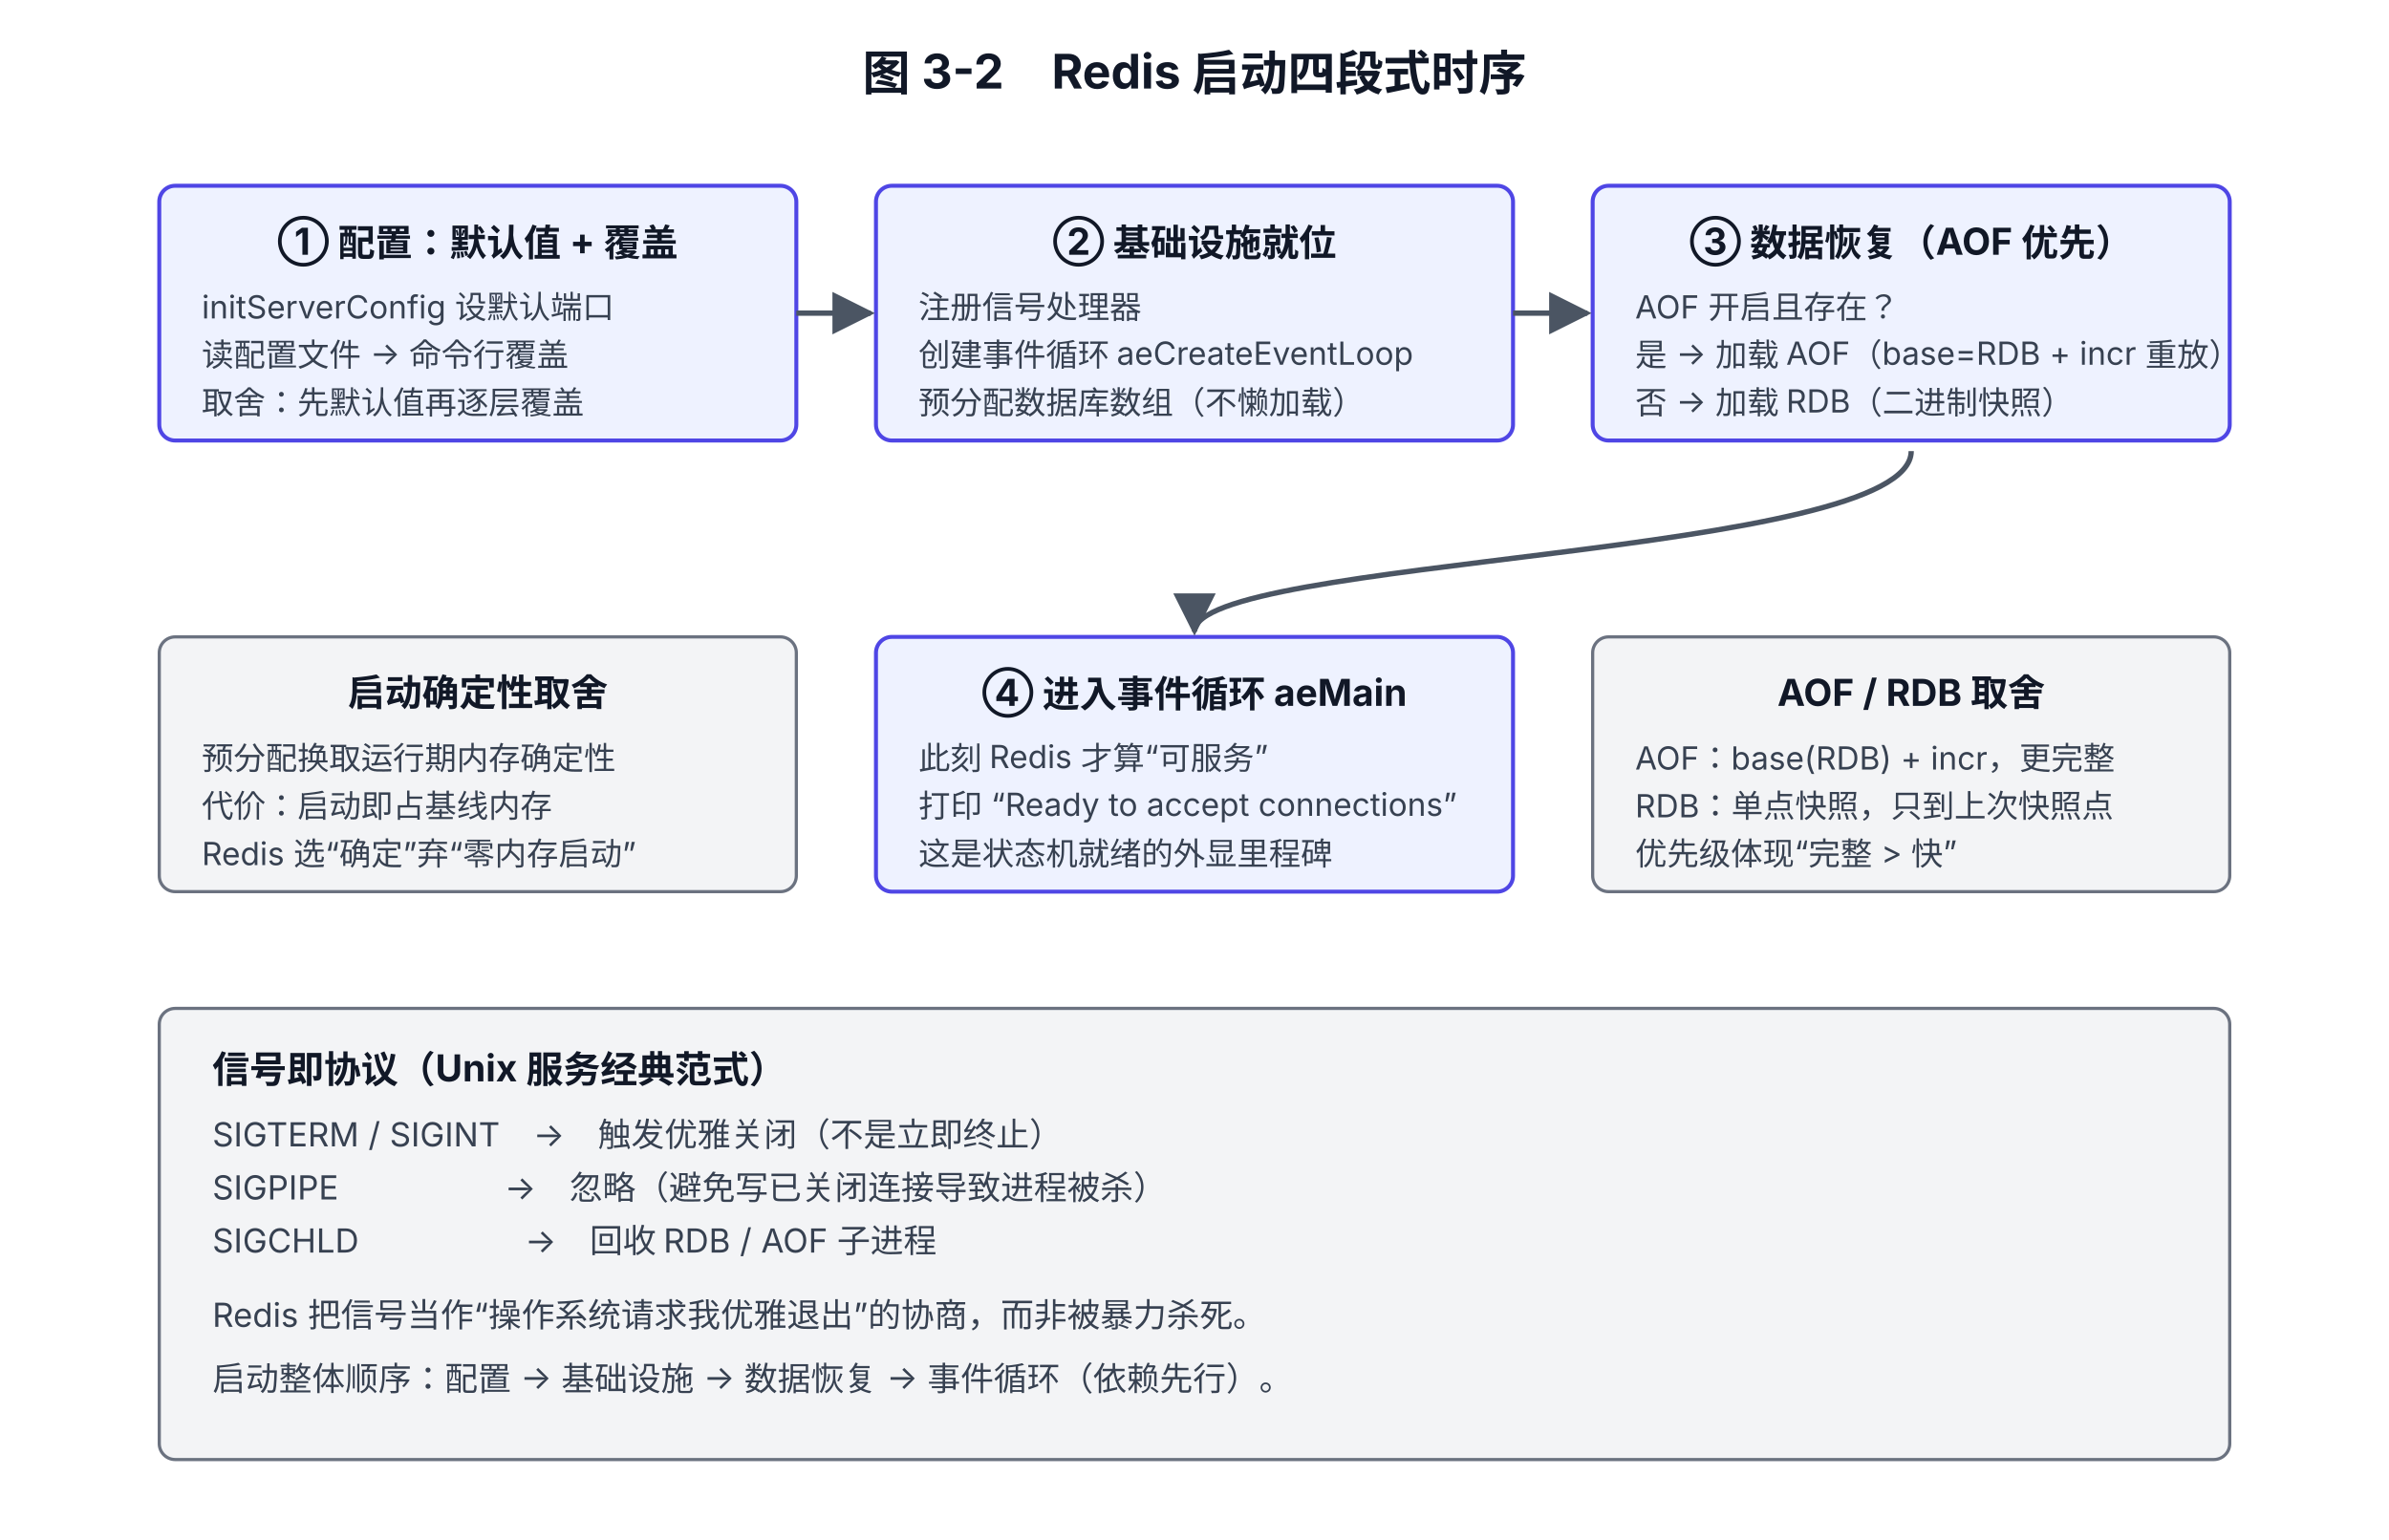
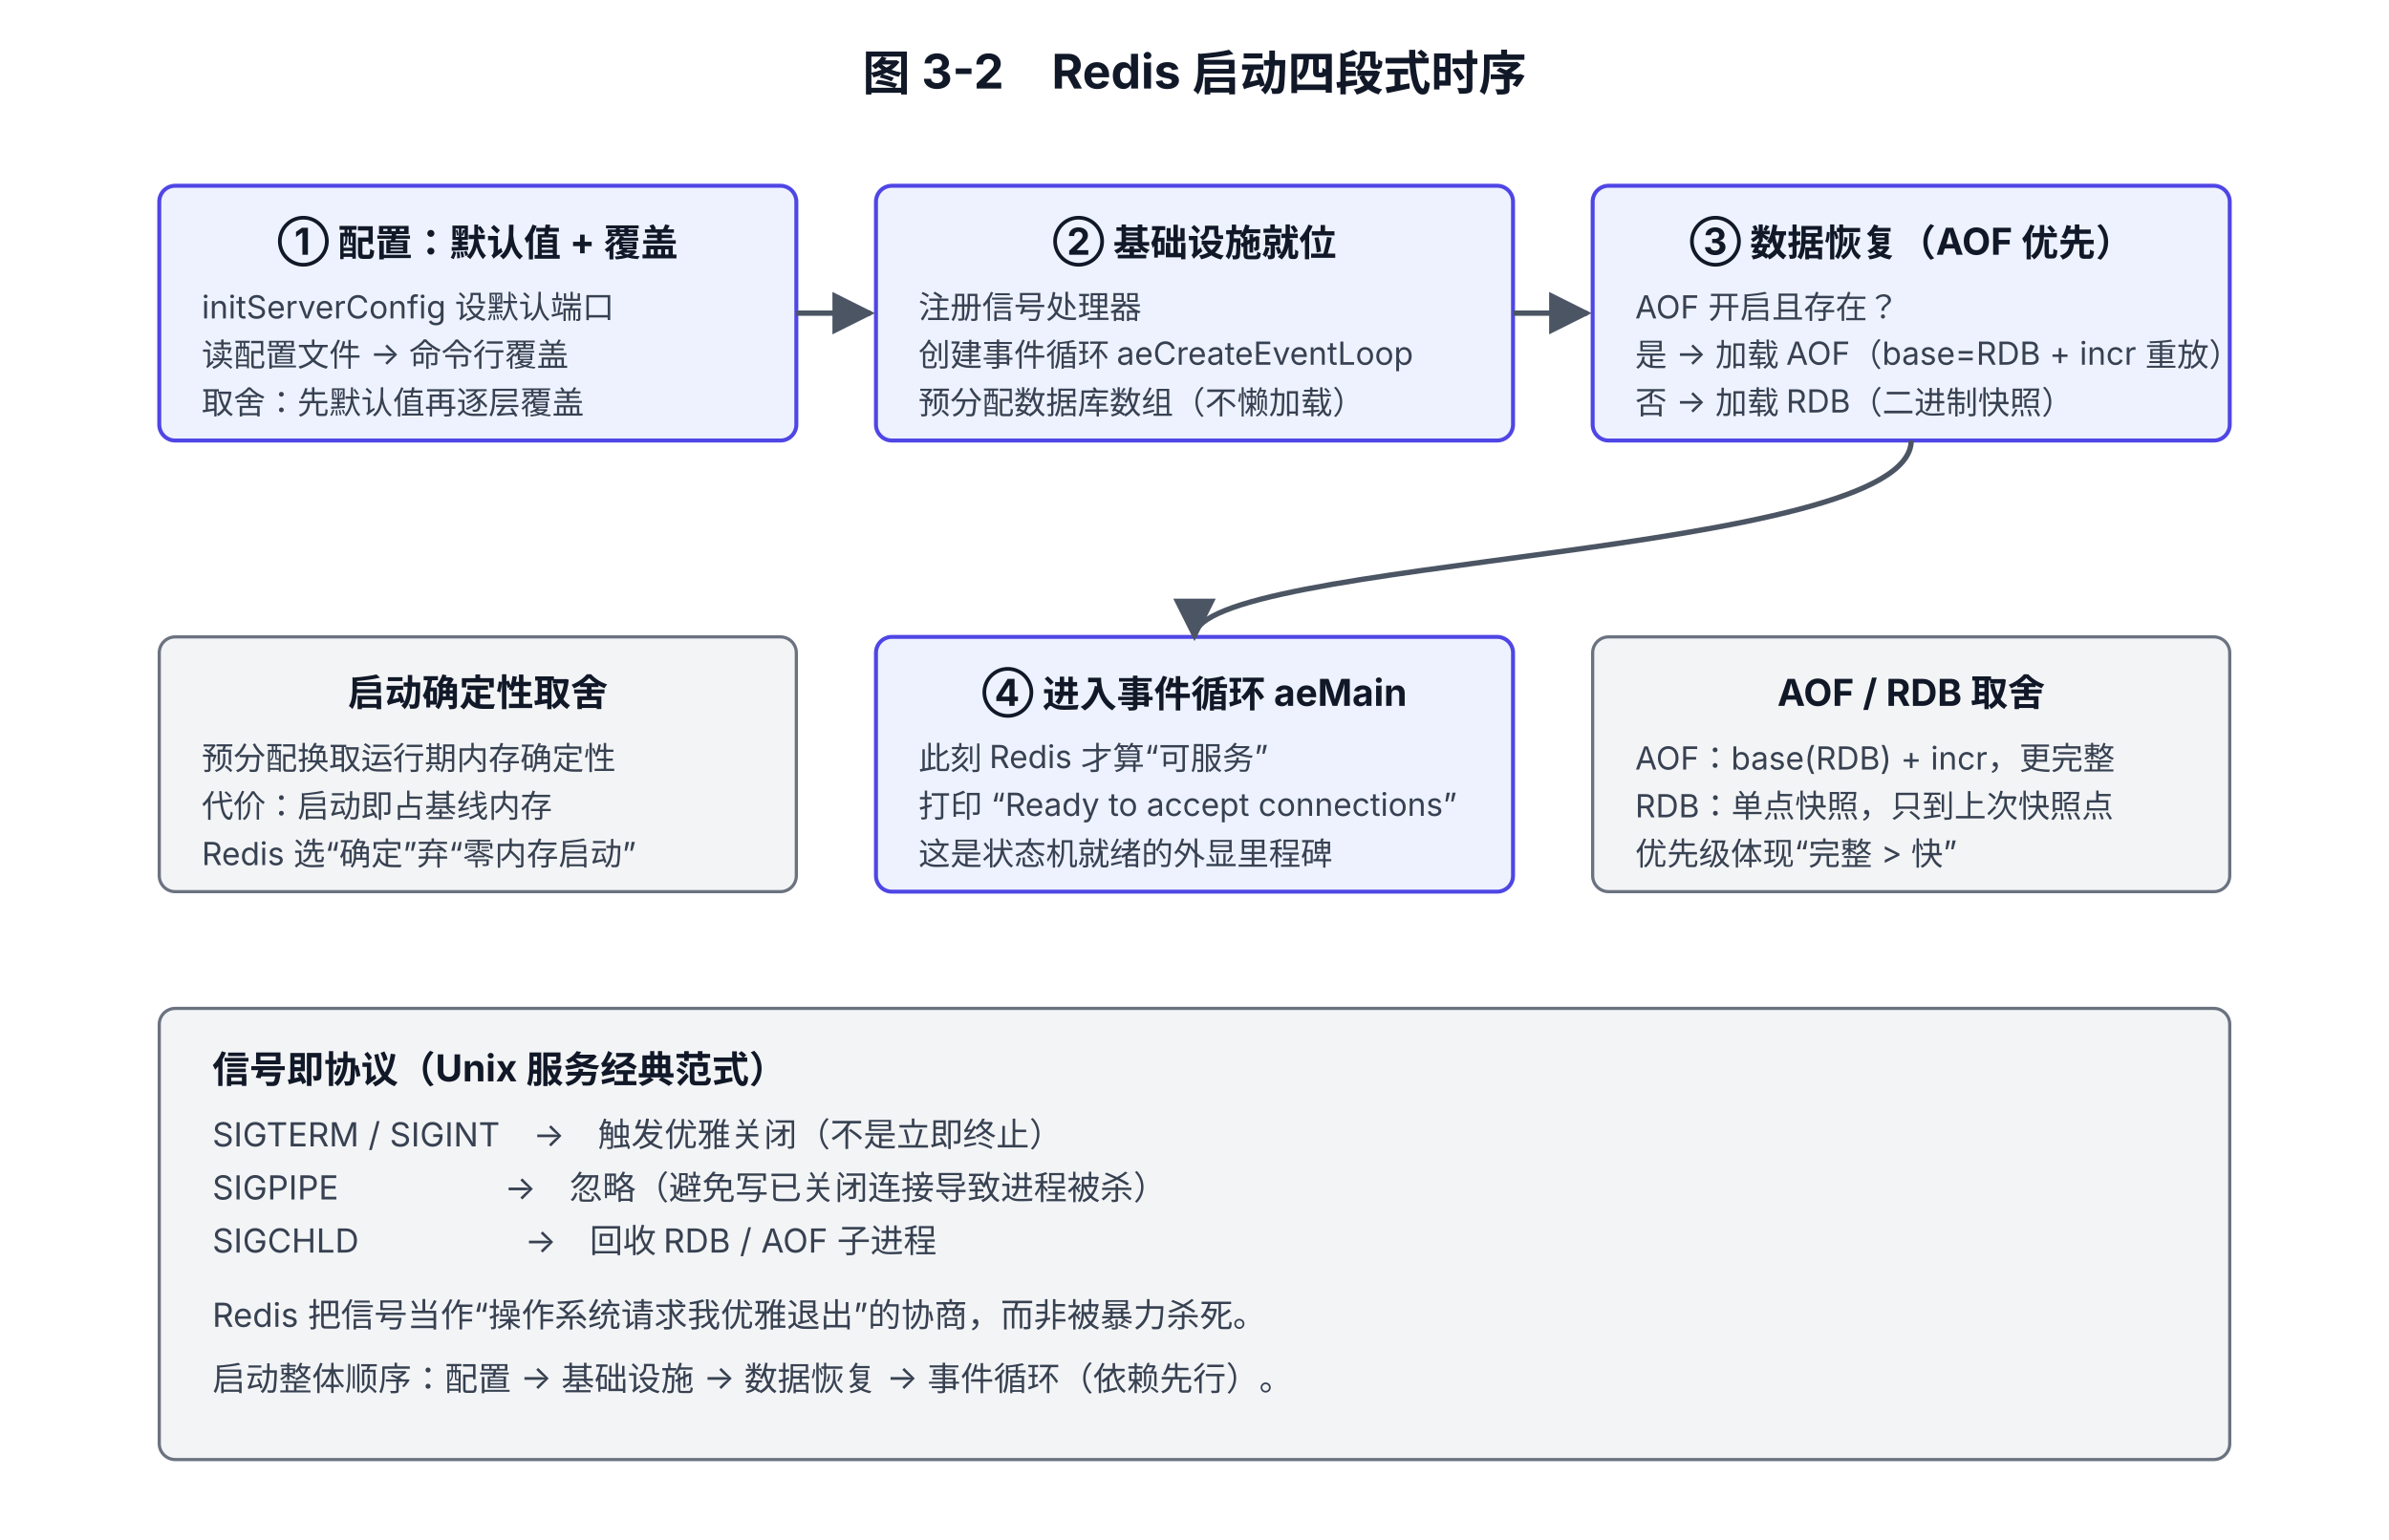
<svg xmlns="http://www.w3.org/2000/svg" viewBox="0 0 900 580" font-family="system-ui, -apple-system, 'PingFang SC', 'Microsoft YaHei', sans-serif">
  <defs>
    <marker id="arrow" viewBox="0 0 10 10" refX="9" refY="5" markerWidth="8" markerHeight="8" orient="auto-start-reverse">
      <path d="M0,0 L10,5 L0,10 z" fill="#4B5563" />
    </marker>
    <marker id="arrowEm" viewBox="0 0 10 10" refX="9" refY="5" markerWidth="8" markerHeight="8" orient="auto-start-reverse">
      <path d="M0,0 L10,5 L0,10 z" fill="#4F46E5" />
    </marker>
  </defs>
  <text x="450" y="34" text-anchor="middle" font-size="18" font-weight="700" fill="#111827">图 3-2　Redis 启动四段式时序</text>
  <rect x="60" y="70" width="240" height="96" rx="6" fill="#EEF2FF" stroke="#4F46E5" stroke-width="1.5" />
  <text x="180" y="96" text-anchor="middle" font-size="14" font-weight="700" fill="#111827">① 配置：默认值 + 覆盖</text>
  <text x="76" y="120" font-size="12" fill="#374151">initServerConfig 设默认端口</text>
  <text x="76" y="138" font-size="12" fill="#374151">读配置文件 → 命令行覆盖</text>
  <text x="76" y="156" font-size="12" fill="#374151">取舍：先默认值再逐层覆盖</text>
  <rect x="330" y="70" width="240" height="96" rx="6" fill="#EEF2FF" stroke="#4F46E5" stroke-width="1.5" />
  <text x="450" y="96" text-anchor="middle" font-size="14" font-weight="700" fill="#111827">② 基础设施就位</text>
  <text x="346" y="120" font-size="12" fill="#374151">注册信号处理器</text>
  <text x="346" y="138" font-size="12" fill="#374151">创建事件循环 aeCreateEventLoop</text>
  <text x="346" y="156" font-size="12" fill="#374151">预分配数据库数组（不懒加载）</text>
  <rect x="600" y="70" width="240" height="96" rx="6" fill="#EEF2FF" stroke="#4F46E5" stroke-width="1.5" />
  <text x="720" y="96" text-anchor="middle" font-size="14" font-weight="700" fill="#111827">③ 数据恢复（AOF 优先）</text>
  <text x="616" y="120" font-size="12" fill="#374151">AOF 开启且存在？</text>
  <text x="616" y="138" font-size="12" fill="#374151">是 → 加载 AOF（base=RDB + incr 重放）</text>
  <text x="616" y="156" font-size="12" fill="#374151">否 → 加载 RDB（二进制快照）</text>
  <path d="M300 118 L328 118" fill="none" stroke="#4B5563" stroke-width="2" marker-end="url(#arrow)" />
  <path d="M570 118 L598 118" fill="none" stroke="#4B5563" stroke-width="2" marker-end="url(#arrow)" />
  <rect x="330" y="240" width="240" height="96" rx="6" fill="#EEF2FF" stroke="#4F46E5" stroke-width="1.5" />
  <text x="450" y="266" text-anchor="middle" font-size="14" font-weight="700" fill="#111827">④ 进入事件循环 aeMain</text>
  <text x="346" y="290" font-size="12" fill="#374151">此刻 Redis 才算“可服务”</text>
  <text x="346" y="308" font-size="12" fill="#374151">打印 “Ready to accept connections”</text>
  <text x="346" y="326" font-size="12" fill="#374151">这是状态机就绪的外显里程碑</text>
-   <path d="M720 170 C 720 210, 450 210, 450 238" fill="none" stroke="#4B5563" stroke-width="2" marker-end="url(#arrow)" />
+   <path d="M720 166 C 720 210, 450 210, 450 240" fill="none" stroke="#4B5563" stroke-width="2" marker-end="url(#arrow)" />
  <rect x="60" y="240" width="240" height="96" rx="6" fill="#F3F4F6" stroke="#6B7280" stroke-width="1.2" />
  <text x="180" y="266" text-anchor="middle" font-size="14" font-weight="700" fill="#111827">启动确定性取舍</text>
  <text x="76" y="290" font-size="12" fill="#374151">预分配换取运行期内存确定性</text>
  <text x="76" y="308" font-size="12" fill="#374151">代价：启动即占基线内存</text>
  <text x="76" y="326" font-size="12" fill="#374151">Redis 选“确定”弃“零内存启动”</text>
  <rect x="600" y="240" width="240" height="96" rx="6" fill="#F3F4F6" stroke="#6B7280" stroke-width="1.2" />
  <text x="720" y="266" text-anchor="middle" font-size="14" font-weight="700" fill="#111827">AOF / RDB 取舍</text>
  <text x="616" y="290" font-size="12" fill="#374151">AOF：base(RDB) + incr，更完整</text>
  <text x="616" y="308" font-size="12" fill="#374151">RDB：单点快照，只到上次快照点</text>
  <text x="616" y="326" font-size="12" fill="#374151">优先级体现“完整 &gt; 快”</text>
  <rect x="60" y="380" width="780" height="170" rx="6" fill="#F3F4F6" stroke="#6B7280" stroke-width="1.2" />
  <text x="80" y="408" font-size="14" font-weight="700" fill="#111827">信号即协议（Unix 服务经典范式）</text>
  <text x="80" y="432" font-size="12.5" fill="#374151">SIGTERM / SIGINT　→　触发优雅关闭（不是立即终止）</text>
  <text x="80" y="452" font-size="12.5" fill="#374151">SIGPIPE　　　　　→　忽略（避免写已关闭连接导致进程被杀）</text>
  <text x="80" y="472" font-size="12.5" fill="#374151">SIGCHLD　　　　　→　回收 RDB / AOF 子进程</text>
  <text x="80" y="500" font-size="12.5" fill="#374151">Redis 把信号当作“操作系统请求我优雅退出”的协商，而非被暴力杀死。</text>
  <text x="80" y="524" font-size="12.5" fill="#374151">启动整体顺序：配置 → 基础设施 → 数据恢复 → 事件循环（依赖先行）。</text>
</svg>
